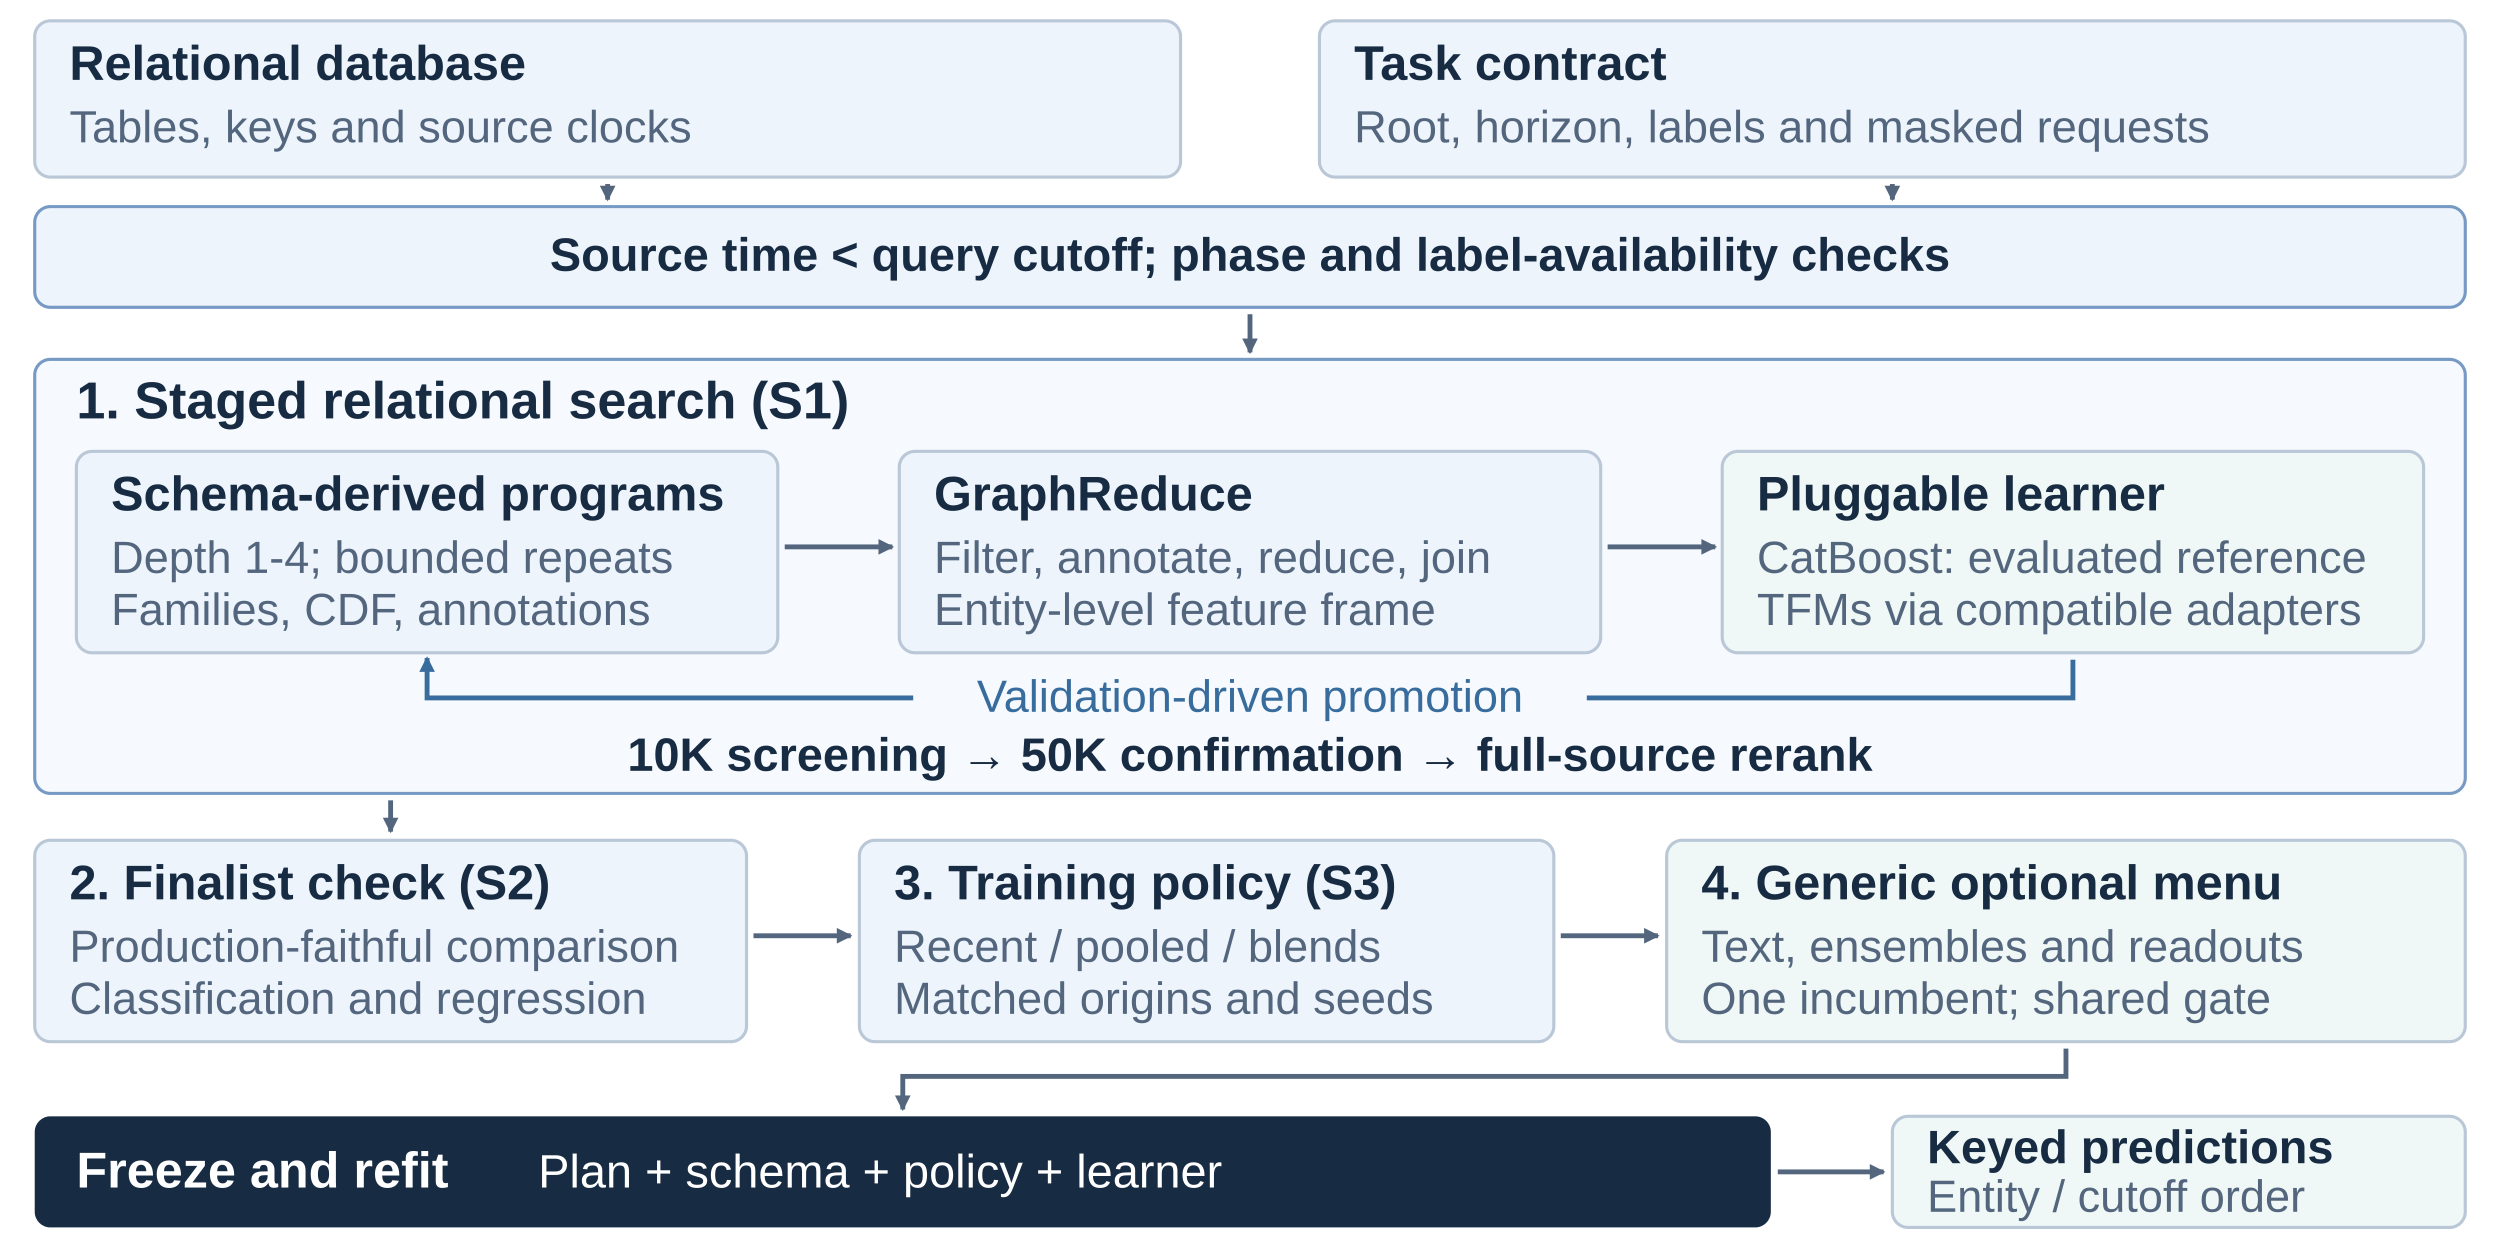
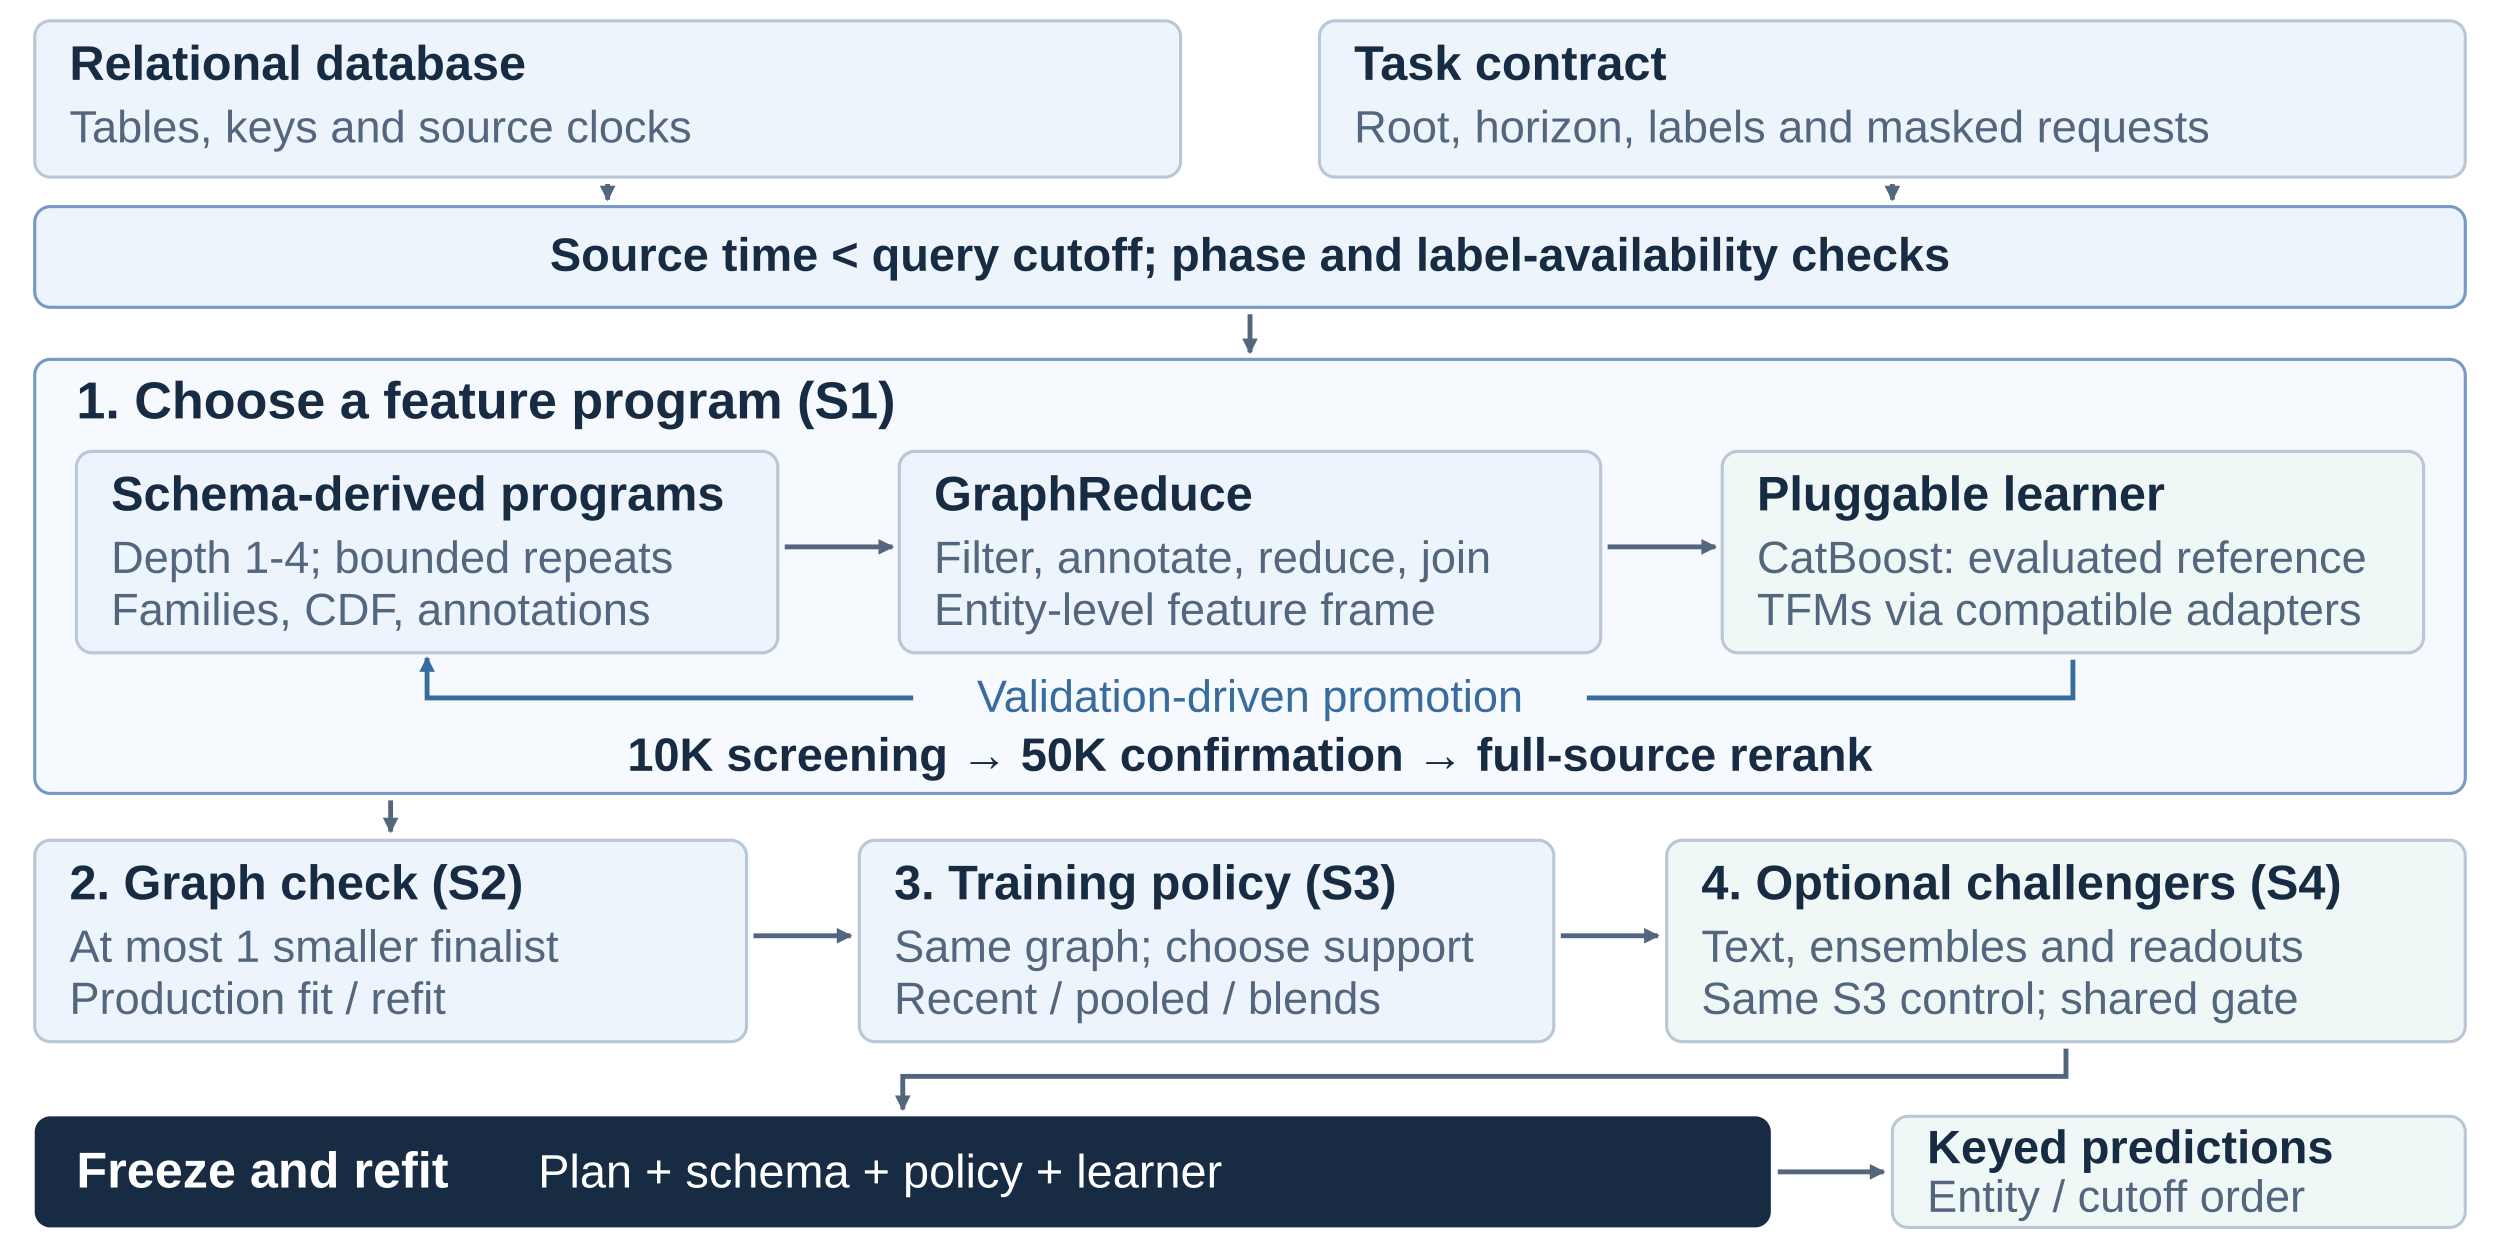
<svg xmlns="http://www.w3.org/2000/svg" width="1440" height="720" viewBox="0 0 1440 720" role="img" aria-labelledby="title desc">
  <defs>
    <marker id="arrow-flow" markerWidth="9" markerHeight="9" refX="8" refY="4.5" orient="auto" markerUnits="userSpaceOnUse">
      <path d="M0 0 L9 4.5 L0 9 Z" fill="#53667d" />
    </marker>
    <marker id="arrow-teal" markerWidth="9" markerHeight="9" refX="8" refY="4.5" orient="auto" markerUnits="userSpaceOnUse">
      <path d="M0 0 L9 4.5 L0 9 Z" fill="#087e8b" />
    </marker>
    <marker id="arrow-blue" markerWidth="9" markerHeight="9" refX="8" refY="4.5" orient="auto" markerUnits="userSpaceOnUse">
      <path d="M0 0 L9 4.5 L0 9 Z" fill="#386c9c" />
    </marker>
  </defs>
  <rect width="1440" height="720" fill="#ffffff" />
  <rect x="20" y="12" width="660" height="90" rx="9" fill="#edf4fc" stroke="#b9c7d6" stroke-width="1.8" />
  <text x="40" y="46" fill="#172b42" font-family="Arial, Helvetica, sans-serif" font-size="28" font-weight="600" text-anchor="start">Relational database</text>
  <text x="40" y="82" fill="#53667d" font-family="Arial, Helvetica, sans-serif" font-size="26" font-weight="400" text-anchor="start">Tables, keys and source clocks</text>
  <rect x="760" y="12" width="660" height="90" rx="9" fill="#edf4fc" stroke="#b9c7d6" stroke-width="1.8" />
  <text x="780" y="46" fill="#172b42" font-family="Arial, Helvetica, sans-serif" font-size="28" font-weight="600" text-anchor="start">Task contract</text>
  <text x="780" y="82" fill="#53667d" font-family="Arial, Helvetica, sans-serif" font-size="26" font-weight="400" text-anchor="start">Root, horizon, labels and masked requests</text>
  <path d="M350,106 L350,115" fill="none" stroke="#53667d" stroke-width="2.8" marker-end="url(#arrow-flow)" />
  <path d="M1090,106 L1090,115" fill="none" stroke="#53667d" stroke-width="2.8" marker-end="url(#arrow-flow)" />
  <rect x="20" y="119" width="1400" height="58" rx="9" fill="#edf4fc" stroke="#779ac4" stroke-width="1.8" />
  <text x="720" y="156" fill="#172b42" font-family="Arial, Helvetica, sans-serif" font-size="27" font-weight="600" text-anchor="middle">Source time &lt; query cutoff; phase and label-availability checks</text>
  <path d="M720,181 L720,203" fill="none" stroke="#53667d" stroke-width="2.8" marker-end="url(#arrow-flow)" />
  <rect x="20" y="207" width="1400" height="250" rx="9" fill="#f6f9fd" stroke="#779ac4" stroke-width="1.8" />
-   <text x="44" y="241" fill="#172b42" font-family="Arial, Helvetica, sans-serif" font-size="30" font-weight="600" text-anchor="start">1. Staged relational search (S1)</text>
+   <text x="44" y="241" fill="#172b42" font-family="Arial, Helvetica, sans-serif" font-size="30" font-weight="600" text-anchor="start">1. Choose a feature program (S1)</text>
  <rect x="44" y="260" width="404" height="116" rx="9" fill="#edf4fc" stroke="#b9c7d6" stroke-width="1.8" />
  <text x="64" y="294" fill="#172b42" font-family="Arial, Helvetica, sans-serif" font-size="28" font-weight="600" text-anchor="start">Schema-derived programs</text>
  <text x="64" y="330" fill="#53667d" font-family="Arial, Helvetica, sans-serif" font-size="26" font-weight="400" text-anchor="start">Depth 1-4; bounded repeats</text>
  <text x="64" y="360" fill="#53667d" font-family="Arial, Helvetica, sans-serif" font-size="26" font-weight="400" text-anchor="start">Families, CDF, annotations</text>
  <rect x="518" y="260" width="404" height="116" rx="9" fill="#edf4fc" stroke="#b9c7d6" stroke-width="1.8" />
  <text x="538" y="294" fill="#172b42" font-family="Arial, Helvetica, sans-serif" font-size="28" font-weight="600" text-anchor="start">GraphReduce</text>
  <text x="538" y="330" fill="#53667d" font-family="Arial, Helvetica, sans-serif" font-size="26" font-weight="400" text-anchor="start">Filter, annotate, reduce, join</text>
  <text x="538" y="360" fill="#53667d" font-family="Arial, Helvetica, sans-serif" font-size="26" font-weight="400" text-anchor="start">Entity-level feature frame</text>
  <rect x="992" y="260" width="404" height="116" rx="9" fill="#eff8f6" stroke="#b9c7d6" stroke-width="1.8" />
  <text x="1012" y="294" fill="#172b42" font-family="Arial, Helvetica, sans-serif" font-size="28" font-weight="600" text-anchor="start">Pluggable learner</text>
  <text x="1012" y="330" fill="#53667d" font-family="Arial, Helvetica, sans-serif" font-size="26" font-weight="400" text-anchor="start">CatBoost: evaluated reference</text>
  <text x="1012" y="360" fill="#53667d" font-family="Arial, Helvetica, sans-serif" font-size="26" font-weight="400" text-anchor="start">TFMs via compatible adapters</text>
  <path d="M452,315 L514,315" fill="none" stroke="#53667d" stroke-width="2.8" marker-end="url(#arrow-flow)" />
  <path d="M926,315 L988,315" fill="none" stroke="#53667d" stroke-width="2.8" marker-end="url(#arrow-flow)" />
  <path d="M1194,380 V402 H246 V379" fill="none" stroke="#386c9c" stroke-width="2.8" marker-end="url(#arrow-blue)" />
  <rect x="526" y="388" width="388" height="30" rx="0" fill="#f6f9fd" stroke="none" stroke-width="1.8" />
  <text x="720" y="410" fill="#386c9c" font-family="Arial, Helvetica, sans-serif" font-size="26" font-weight="400" text-anchor="middle">Validation-driven promotion</text>
  <text x="720" y="444" fill="#172b42" font-family="Arial, Helvetica, sans-serif" font-size="27" font-weight="600" text-anchor="middle">10K screening → 50K confirmation → full-source rerank</text>
  <path d="M225,461 L225,479" fill="none" stroke="#53667d" stroke-width="2.8" marker-end="url(#arrow-flow)" />
  <rect x="20" y="484" width="410" height="116" rx="9" fill="#edf4fc" stroke="#b9c7d6" stroke-width="1.8" />
-   <text x="40" y="518" fill="#172b42" font-family="Arial, Helvetica, sans-serif" font-size="28" font-weight="600" text-anchor="start">2. Finalist check (S2)</text>
-   <text x="40" y="554" fill="#53667d" font-family="Arial, Helvetica, sans-serif" font-size="26" font-weight="400" text-anchor="start">Production-faithful comparison</text>
-   <text x="40" y="584" fill="#53667d" font-family="Arial, Helvetica, sans-serif" font-size="26" font-weight="400" text-anchor="start">Classification and regression</text>
+   <text x="40" y="518" fill="#172b42" font-family="Arial, Helvetica, sans-serif" font-size="28" font-weight="600" text-anchor="start">2. Graph check (S2)</text>
+   <text x="40" y="554" fill="#53667d" font-family="Arial, Helvetica, sans-serif" font-size="26" font-weight="400" text-anchor="start">At most 1 smaller finalist</text>
+   <text x="40" y="584" fill="#53667d" font-family="Arial, Helvetica, sans-serif" font-size="26" font-weight="400" text-anchor="start">Production fit / refit</text>
  <rect x="495" y="484" width="400" height="116" rx="9" fill="#edf4fc" stroke="#b9c7d6" stroke-width="1.8" />
  <text x="515" y="518" fill="#172b42" font-family="Arial, Helvetica, sans-serif" font-size="28" font-weight="600" text-anchor="start">3. Training policy (S3)</text>
-   <text x="515" y="554" fill="#53667d" font-family="Arial, Helvetica, sans-serif" font-size="26" font-weight="400" text-anchor="start">Recent / pooled / blends</text>
-   <text x="515" y="584" fill="#53667d" font-family="Arial, Helvetica, sans-serif" font-size="26" font-weight="400" text-anchor="start">Matched origins and seeds</text>
+   <text x="515" y="554" fill="#53667d" font-family="Arial, Helvetica, sans-serif" font-size="26" font-weight="400" text-anchor="start">Same graph; choose support</text>
+   <text x="515" y="584" fill="#53667d" font-family="Arial, Helvetica, sans-serif" font-size="26" font-weight="400" text-anchor="start">Recent / pooled / blends</text>
  <rect x="960" y="484" width="460" height="116" rx="9" fill="#eff8f6" stroke="#b9c7d6" stroke-width="1.8" />
-   <text x="980" y="518" fill="#172b42" font-family="Arial, Helvetica, sans-serif" font-size="28" font-weight="600" text-anchor="start">4. Generic optional menu</text>
+   <text x="980" y="518" fill="#172b42" font-family="Arial, Helvetica, sans-serif" font-size="28" font-weight="600" text-anchor="start">4. Optional challengers (S4)</text>
  <text x="980" y="554" fill="#53667d" font-family="Arial, Helvetica, sans-serif" font-size="26" font-weight="400" text-anchor="start">Text, ensembles and readouts</text>
-   <text x="980" y="584" fill="#53667d" font-family="Arial, Helvetica, sans-serif" font-size="26" font-weight="400" text-anchor="start">One incumbent; shared gate</text>
+   <text x="980" y="584" fill="#53667d" font-family="Arial, Helvetica, sans-serif" font-size="26" font-weight="400" text-anchor="start">Same S3 control; shared gate</text>
  <path d="M434,539 L490,539" fill="none" stroke="#53667d" stroke-width="2.8" marker-end="url(#arrow-flow)" />
  <path d="M899,539 L955,539" fill="none" stroke="#53667d" stroke-width="2.8" marker-end="url(#arrow-flow)" />
  <path d="M1190,604 V620 H520 V639" fill="none" stroke="#53667d" stroke-width="2.8" marker-end="url(#arrow-flow)" />
  <rect x="20" y="643" width="1000" height="64" rx="9" fill="#172b42" stroke="none" stroke-width="1.8" />
  <text x="44" y="684" fill="#ffffff" font-family="Arial, Helvetica, sans-serif" font-size="29" font-weight="600" text-anchor="start">Freeze and refit</text>
  <text x="310" y="684" fill="#ffffff" font-family="Arial, Helvetica, sans-serif" font-size="27" font-weight="400" text-anchor="start">Plan + schema + policy + learner</text>
  <path d="M1024,675 L1085,675" fill="none" stroke="#53667d" stroke-width="2.8" marker-end="url(#arrow-flow)" />
  <rect x="1090" y="643" width="330" height="64" rx="9" fill="#eff8f6" stroke="#b9c7d6" stroke-width="1.8" />
  <text x="1110" y="670" fill="#172b42" font-family="Arial, Helvetica, sans-serif" font-size="27" font-weight="600" text-anchor="start">Keyed predictions</text>
  <text x="1110" y="698" fill="#53667d" font-family="Arial, Helvetica, sans-serif" font-size="26" font-weight="400" text-anchor="start">Entity / cutoff order</text>
</svg>
